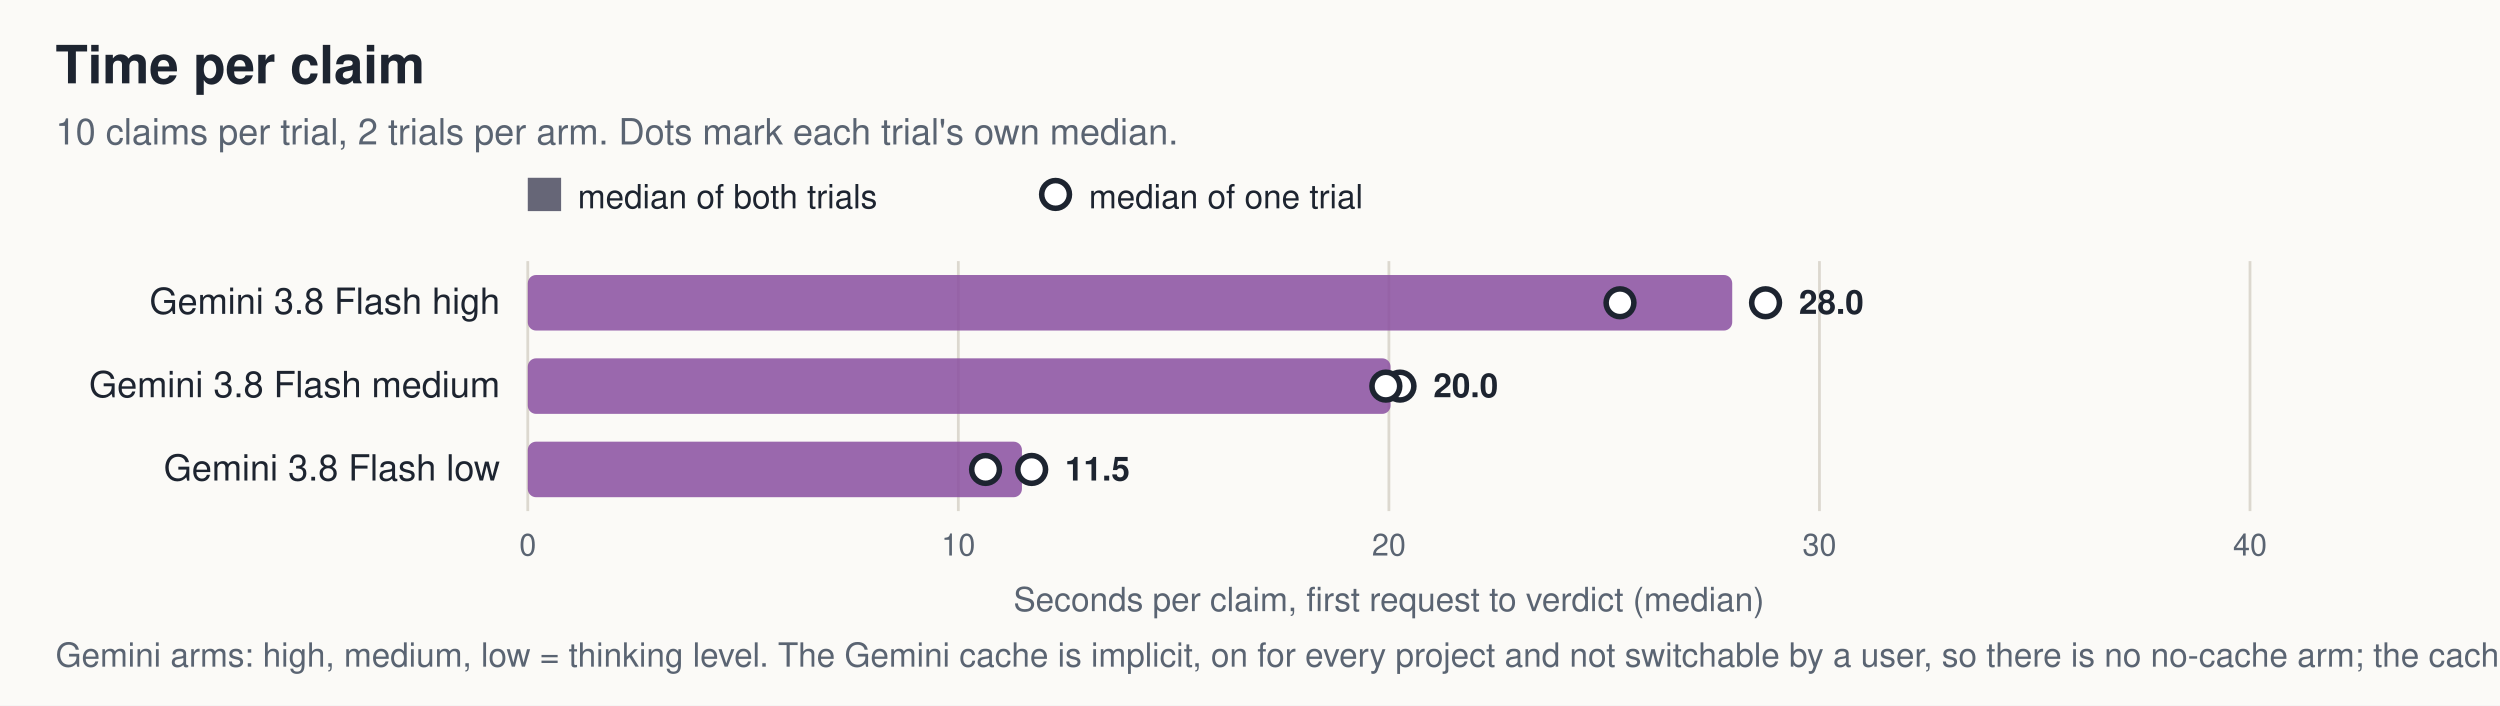
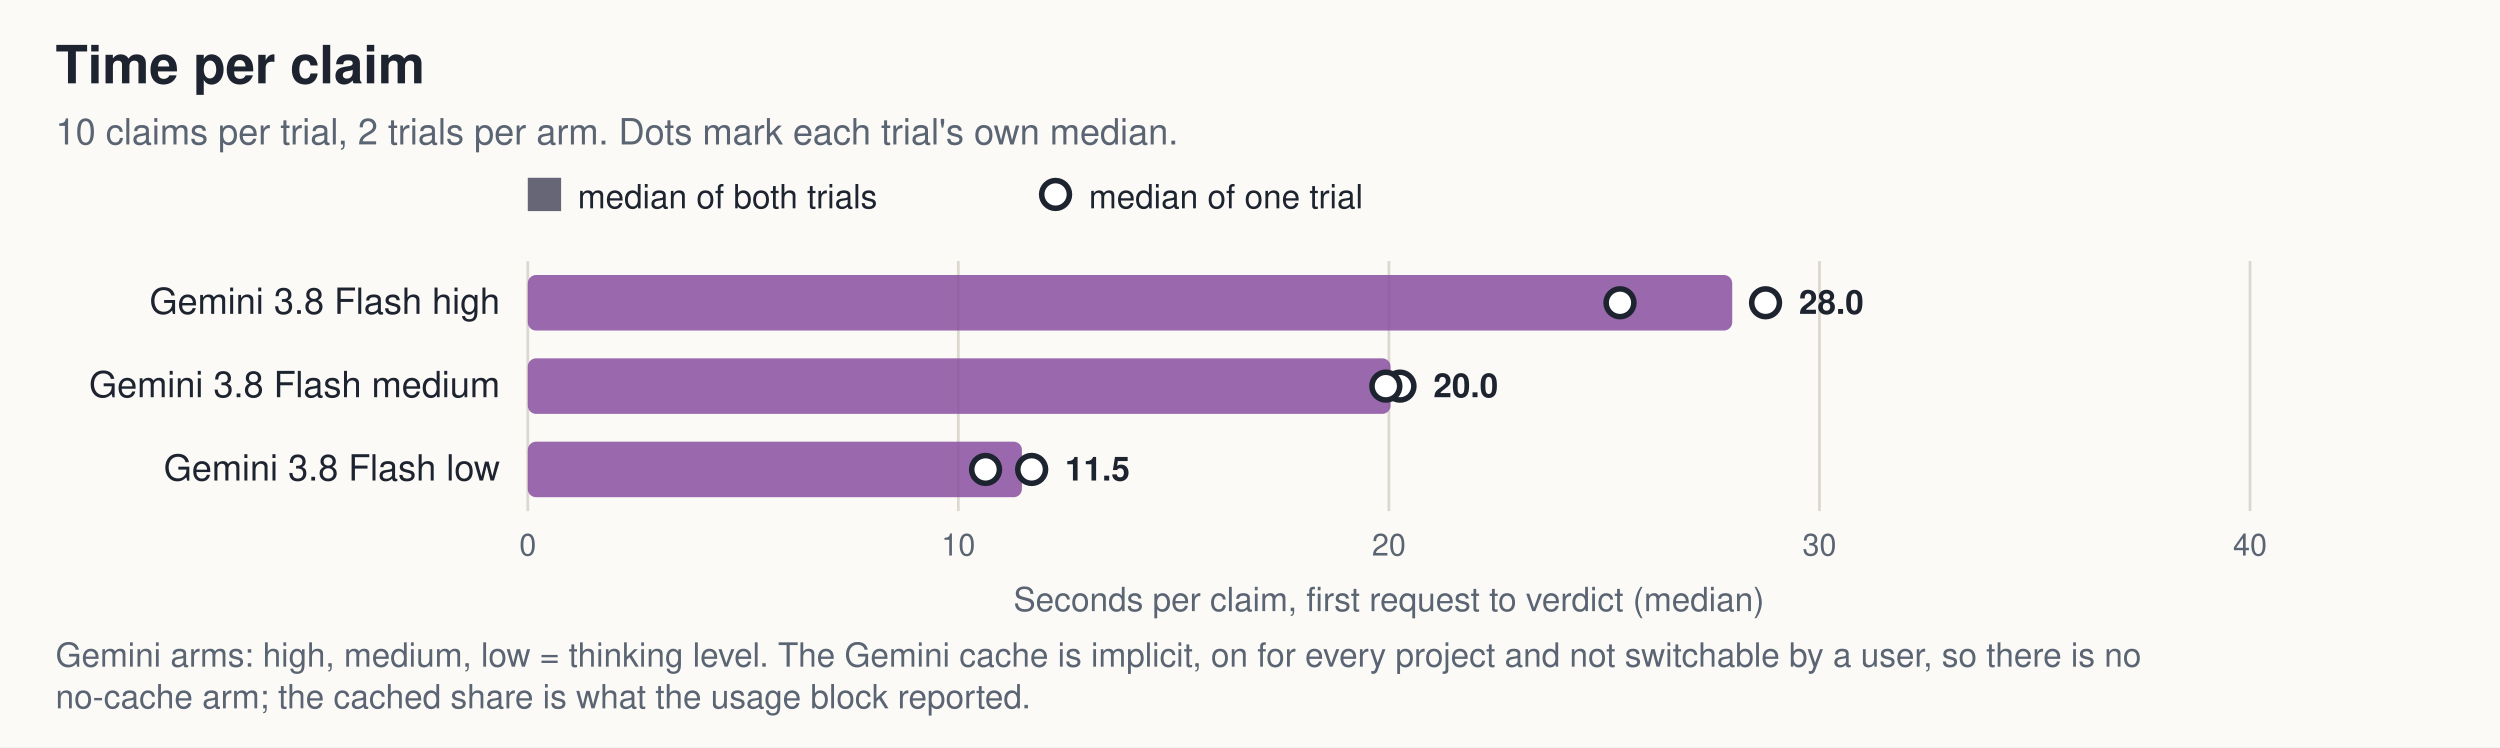
- <svg xmlns="http://www.w3.org/2000/svg" viewBox="0 0 900 254" width="900" height="254" role="img" aria-label="Time per claim">
-   <rect width="900" height="254" fill="#fbfaf7" />
+ <svg xmlns="http://www.w3.org/2000/svg" viewBox="0 0 900 269" width="900" height="269" role="img" aria-label="Time per claim">
+   <rect width="900" height="269" fill="#fbfaf7" />
  <g font-family="system-ui, -apple-system, Helvetica, Arial, sans-serif" fill="#1d2430">
    <text x="20" y="30" font-size="19" font-weight="700">Time per claim</text>
    <text x="20" y="52" font-size="13" fill="#5a6472">10 claims per trial, 2 trials per arm. Dots mark each trial's own median.</text>
    <rect x="190" y="64" width="12" height="12" fill="#667" />
    <text x="208" y="75" font-size="12">median of both trials</text>
    <circle cx="380" cy="70" r="5" fill="#fff" stroke="#1d2430" stroke-width="2" />
    <text x="392" y="75" font-size="12">median of one trial</text>
    <line x1="190.0" y1="94" x2="190.0" y2="184" stroke="#dcd8cf" stroke-width="1" />
    <text x="190.0" y="200" font-size="11" text-anchor="middle" fill="#5a6472">0</text>
    <line x1="345.0" y1="94" x2="345.0" y2="184" stroke="#dcd8cf" stroke-width="1" />
    <text x="345.0" y="200" font-size="11" text-anchor="middle" fill="#5a6472">10</text>
    <line x1="500.0" y1="94" x2="500.0" y2="184" stroke="#dcd8cf" stroke-width="1" />
    <text x="500.0" y="200" font-size="11" text-anchor="middle" fill="#5a6472">20</text>
    <line x1="655.0" y1="94" x2="655.0" y2="184" stroke="#dcd8cf" stroke-width="1" />
    <text x="655.0" y="200" font-size="11" text-anchor="middle" fill="#5a6472">30</text>
    <line x1="810.0" y1="94" x2="810.0" y2="184" stroke="#dcd8cf" stroke-width="1" />
    <text x="810.0" y="200" font-size="11" text-anchor="middle" fill="#5a6472">40</text>
    <text x="500.0" y="220" font-size="12" text-anchor="middle" fill="#5a6472">Seconds per claim, first request to verdict (median)</text>
    <text x="180" y="113" font-size="13" text-anchor="end">Gemini 3.8 Flash high</text>
    <rect x="190" y="99" width="433.6" height="20" rx="3" fill="#8a4fa0" fill-opacity="0.85" />
    <circle cx="635.6" cy="109" r="5" fill="#fff" stroke="#1d2430" stroke-width="2" />
    <circle cx="583.2" cy="109" r="5" fill="#fff" stroke="#1d2430" stroke-width="2" />
    <text x="647.6" y="113" font-size="12" font-weight="600">28.0</text>
    <text x="180" y="143" font-size="13" text-anchor="end">Gemini 3.8 Flash medium</text>
    <rect x="190" y="129" width="310.6" height="20" rx="3" fill="#8a4fa0" fill-opacity="0.85" />
    <circle cx="504.0" cy="139" r="5" fill="#fff" stroke="#1d2430" stroke-width="2" />
    <circle cx="498.9" cy="139" r="5" fill="#fff" stroke="#1d2430" stroke-width="2" />
    <text x="516.0" y="143" font-size="12" font-weight="600">20.0</text>
    <text x="180" y="173" font-size="13" text-anchor="end">Gemini 3.8 Flash low</text>
    <rect x="190" y="159" width="177.9" height="20" rx="3" fill="#8a4fa0" fill-opacity="0.85" />
    <circle cx="354.8" cy="169" r="5" fill="#fff" stroke="#1d2430" stroke-width="2" />
    <circle cx="371.4" cy="169" r="5" fill="#fff" stroke="#1d2430" stroke-width="2" />
    <text x="383.4" y="173" font-size="12" font-weight="600">11.5</text>
-     <text x="20" y="240" font-size="12" fill="#5a6472">Gemini arms: high, medium, low = thinking level. The Gemini cache is implicit, on for every project and not switchable by a user, so there is no no-cache arm; the cached share is what the usage block reported.</text>
+     <text x="20" y="240" font-size="12" fill="#5a6472">Gemini arms: high, medium, low = thinking level. The Gemini cache is implicit, on for every project and not switchable by a user, so there is no</text>
+     <text x="20" y="255" font-size="12" fill="#5a6472">no-cache arm; the cached share is what the usage block reported.</text>
  </g>
</svg>
